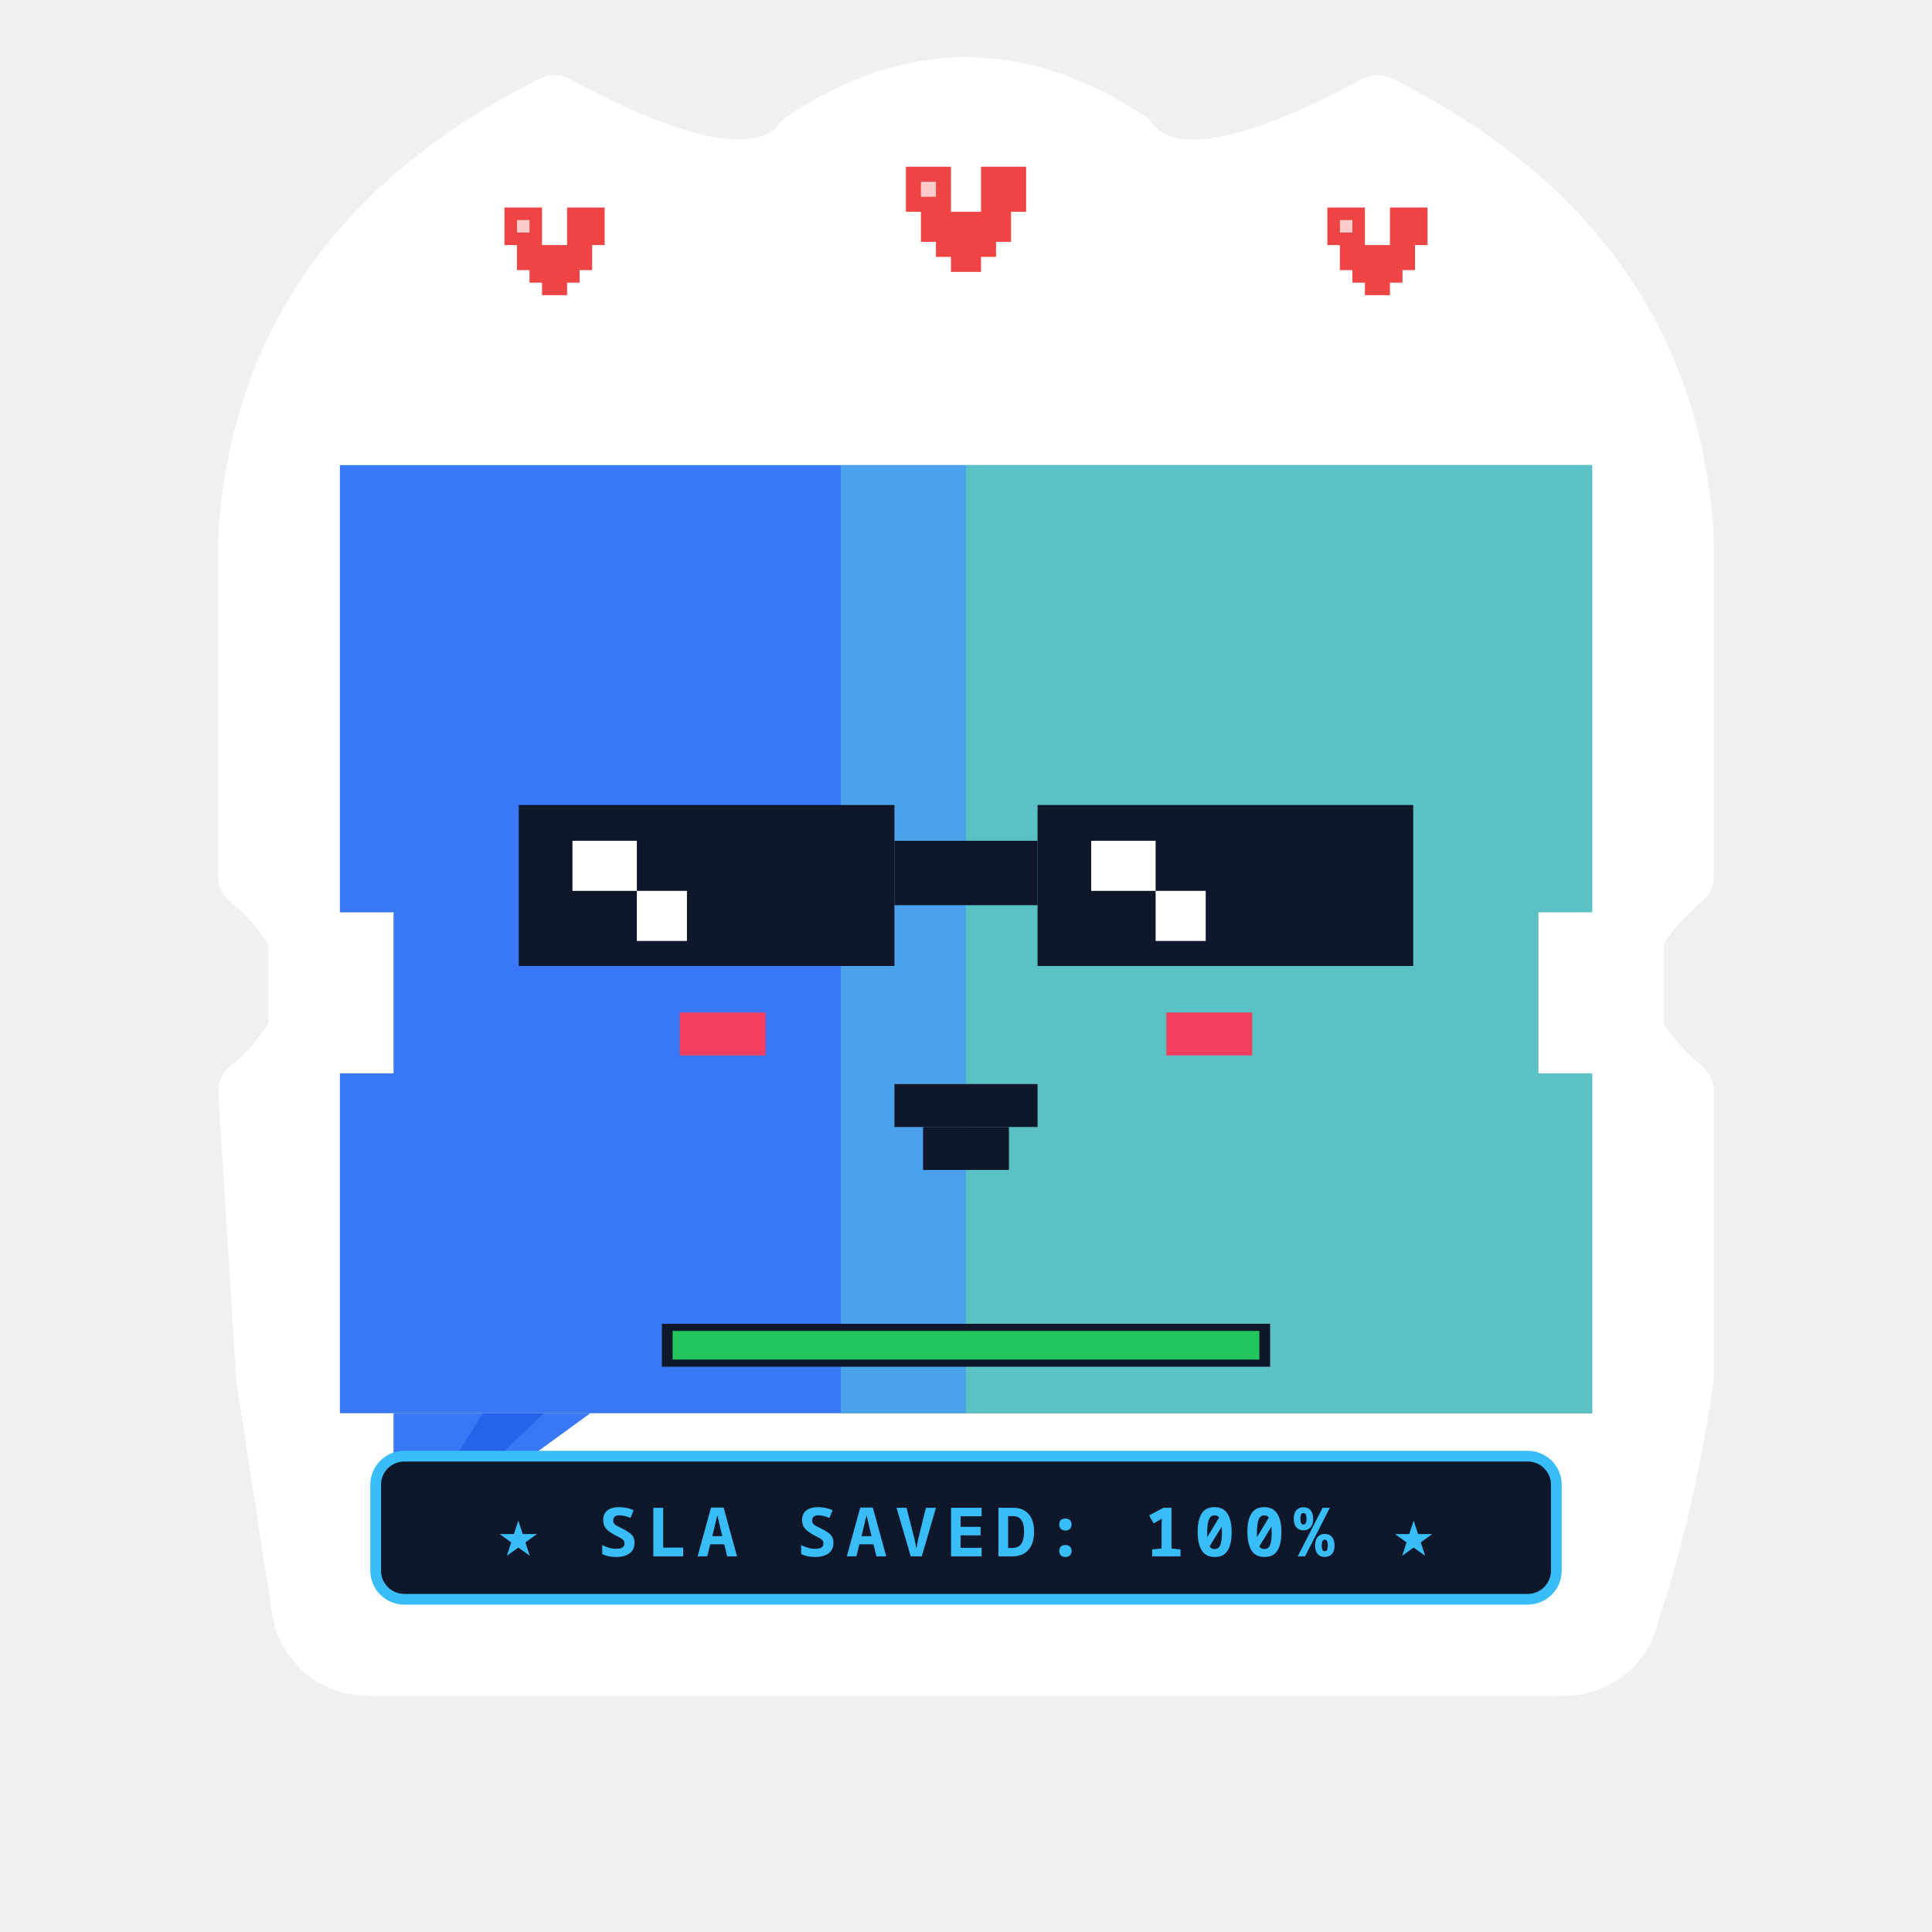
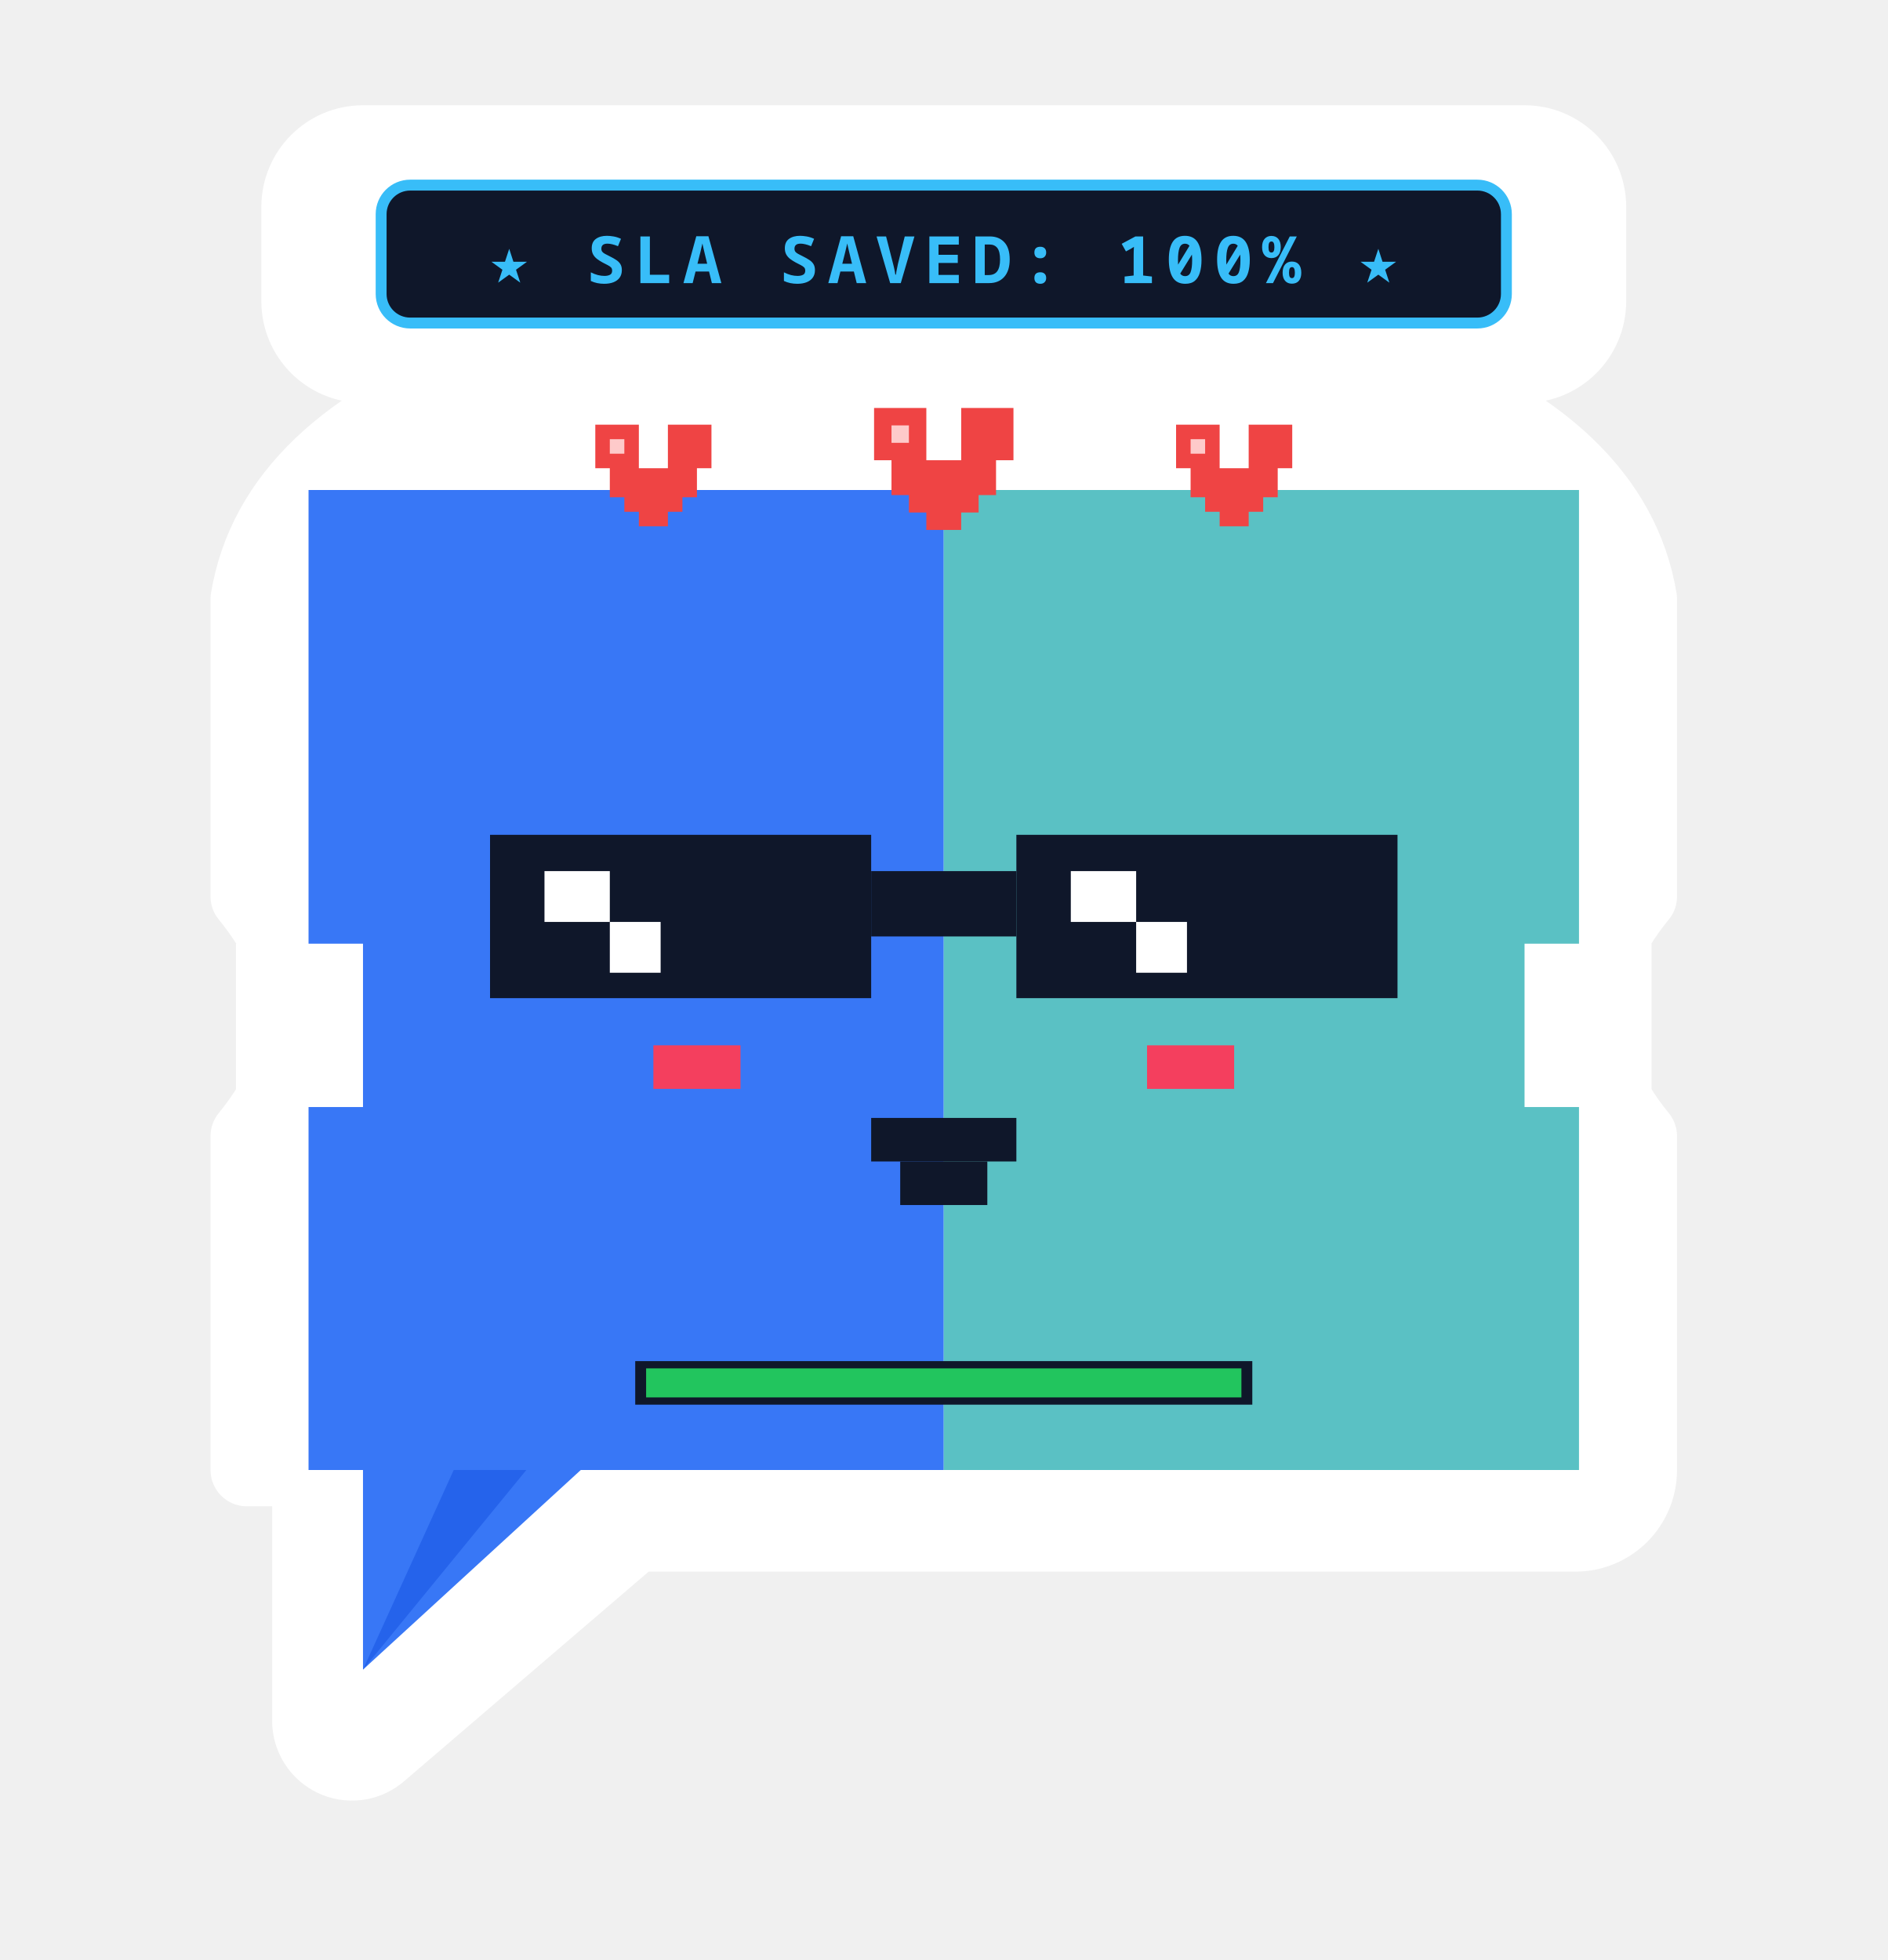
- <svg xmlns="http://www.w3.org/2000/svg" viewBox="0 0 540 540" width="540" height="540">
-   <g id="Artwork" transform="translate(270, 290)">
-     <path id="WhiteBorder" d="   M -115 -260   Q -60 -230, -45 -250   Q 0 -280, 45 -250   Q 60 -230, 115 -260   Q 195 -220, 200 -140   L 200 -45   Q 165 -15, 200 15   L 200 95   Q 195 130, 185 160   A 18 18 0 0 1 167 175   L -167 175   A 18 18 0 0 1 -185 160   L -195 95   L -200 15   Q -165 -15, -200 -45   L -200 -140   Q -195 -220, -115 -260   Z " fill="#FFFFFF" stroke="#FFFFFF" stroke-width="18" stroke-linejoin="round" stroke-linecap="round" />
-     <g transform="translate(-115, -225) scale(3.5)">
+ <svg xmlns="http://www.w3.org/2000/svg" viewBox="0 0 520 540" width="520" height="540">
+   <g id="Artwork" transform="translate(260, 295)">
+     <path id="WhiteBorder" d="   M -160 -256   L 160 -256   A 18 18 0 0 1 178 -238   L 178 -212   A 18 18 0 0 1 160 -194   L 125 -194   Q 185 -172, 192 -130   L 192 -48   Q 165 -15, 192 18   L 192 110   A 18 18 0 0 1 174 128   L -85 128   L -155 188   A 12 12 0 0 1 -175 180   L -175 110   L -192 110   L -192 18   Q -165 -15, -192 -48   L -192 -130   Q -185 -172, -125 -194   L -160 -194   A 18 18 0 0 1 -178 -212   L -178 -238   A 18 18 0 0 1 -160 -256   Z " fill="#FFFFFF" stroke="#FFFFFF" stroke-width="20" stroke-linejoin="round" stroke-linecap="round" />
+     <g transform="translate(0, -225)">
+       <rect x="-155" y="-19" width="310" height="38" rx="8" fill="#0F172A" stroke="#38BDF8" stroke-width="3" />
+       <text x="0" y="8" font-family="'Noto Sans Mono', monospace" font-size="18" font-weight="900" letter-spacing="2.5" fill="#38BDF8" text-anchor="middle">★ SLA SAVED: 100% ★</text>
+     </g>
+     <rect x="-175" y="-160" width="175" height="270" fill="#3877F6" />
+     <rect x="0" y="-160" width="175" height="270" fill="#5AC1C4" />
+     <rect x="-195" y="-35" width="35" height="45" fill="#FFFFFF" />
+     <rect x="160" y="-35" width="35" height="45" fill="#FFFFFF" />
+     <polygon points="-160,110 -160,165 -100,110" fill="#3877F6" />
+     <polygon points="-135,110 -160,165 -115,110" fill="#2563EB" />
+     <g transform="translate(-80, -170) scale(4.0)">
      <path d="M -4 -2 H -1 V 1 H -4 Z M 1 -2 H 4 V 1 H 1 Z M -3 1 H 3 V 3 H -3 Z M -2 3 H 2 V 4 H -2 Z M -1 4 H 1 V 5 H -1 Z" fill="#EF4444" />
      <rect x="-3" y="-1" width="1" height="1" fill="#FECACA" />
    </g>
-     <g transform="translate(0, -235) scale(4.2)">
+     <g transform="translate(0, -173) scale(4.8)">
      <path d="M -4 -2 H -1 V 1 H -4 Z M 1 -2 H 4 V 1 H 1 Z M -3 1 H 3 V 3 H -3 Z M -2 3 H 2 V 4 H -2 Z M -1 4 H 1 V 5 H -1 Z" fill="#EF4444" />
      <rect x="-3" y="-1" width="1" height="1" fill="#FECACA" />
    </g>
-     <g transform="translate(115, -225) scale(3.5)">
+     <g transform="translate(80, -170) scale(4.0)">
      <path d="M -4 -2 H -1 V 1 H -4 Z M 1 -2 H 4 V 1 H 1 Z M -3 1 H 3 V 3 H -3 Z M -2 3 H 2 V 4 H -2 Z M -1 4 H 1 V 5 H -1 Z" fill="#EF4444" />
      <rect x="-3" y="-1" width="1" height="1" fill="#FECACA" />
    </g>
-     <rect x="-175" y="-160" width="350" height="265" fill="#3877F6" />
-     <rect x="0" y="-160" width="175" height="265" fill="#5AC1C4" />
-     <rect x="-35" y="-160" width="35" height="265" fill="#4CA2EA" />
-     <rect x="-195" y="-35" width="35" height="45" fill="#FFFFFF" />
-     <rect x="160" y="-35" width="35" height="45" fill="#FFFFFF" />
-     <polygon points="-160,105 -160,145 -105,105" fill="#3877F6" />
-     <polygon points="-135,105 -160,145 -118,105" fill="#2563EB" />
    <g transform="translate(0, -45)">
      <rect x="-125" y="-20" width="105" height="45" fill="#0F172A" />
      <rect x="20" y="-20" width="105" height="45" fill="#0F172A" />
      <rect x="-20" y="-10" width="40" height="18" fill="#0F172A" />
      <rect x="-110" y="-10" width="18" height="14" fill="#FFFFFF" />
      <rect x="-92" y="4" width="14" height="14" fill="#FFFFFF" />
      <rect x="35" y="-10" width="18" height="14" fill="#FFFFFF" />
      <rect x="53" y="4" width="14" height="14" fill="#FFFFFF" />
      <rect x="-20" y="58" width="40" height="12" fill="#0F172A" />
      <rect x="-12" y="70" width="24" height="12" fill="#0F172A" />
      <rect x="-80" y="38" width="24" height="12" fill="#F43F5E" />
      <rect x="56" y="38" width="24" height="12" fill="#F43F5E" />
    </g>
    <g transform="translate(0, 80)">
      <rect x="-85" y="0" width="170" height="12" fill="#0F172A" />
      <rect x="-82" y="2" width="164" height="8" fill="#22C55E" />
    </g>
-     <g transform="translate(0, 135)">
-       <rect x="-165" y="-18" width="330" height="40" rx="8" fill="#0F172A" stroke="#38BDF8" stroke-width="3" />
-       <text x="0" y="10" font-family="'Noto Sans Mono', monospace" font-size="19" font-weight="900" letter-spacing="2.5" fill="#38BDF8" text-anchor="middle">★ SLA SAVED: 100% ★</text>
-     </g>
  </g>
</svg>
